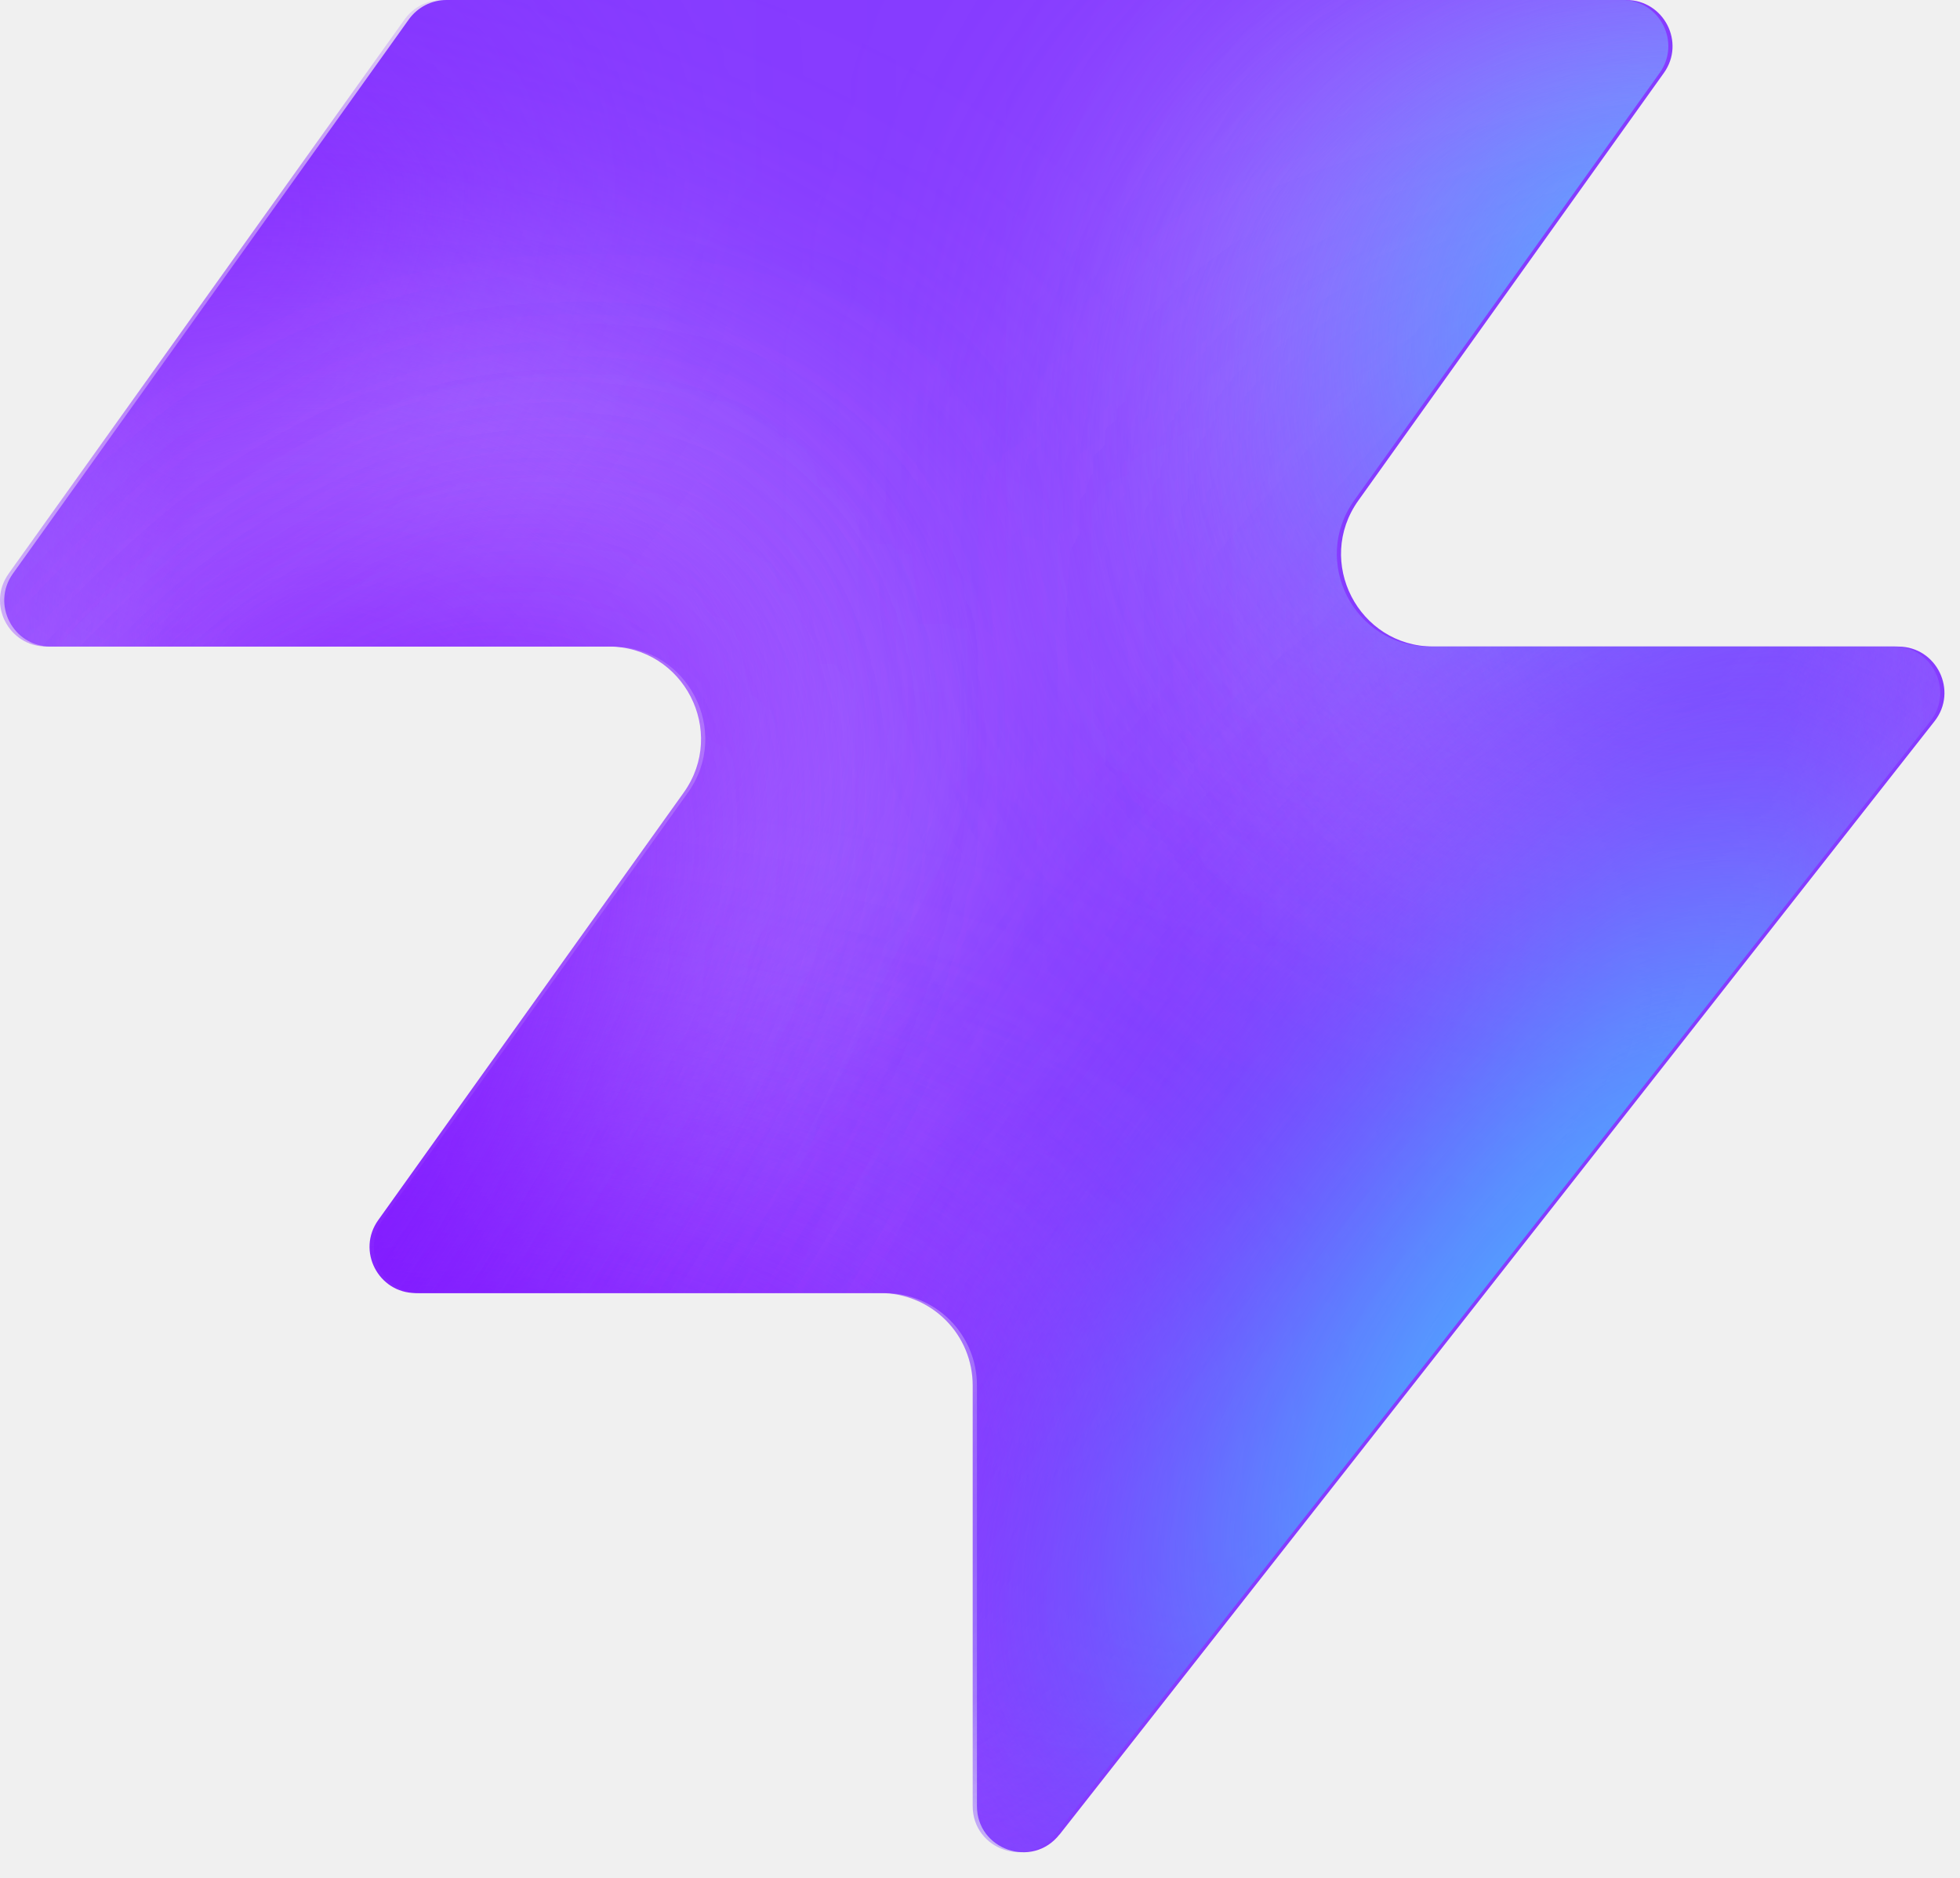
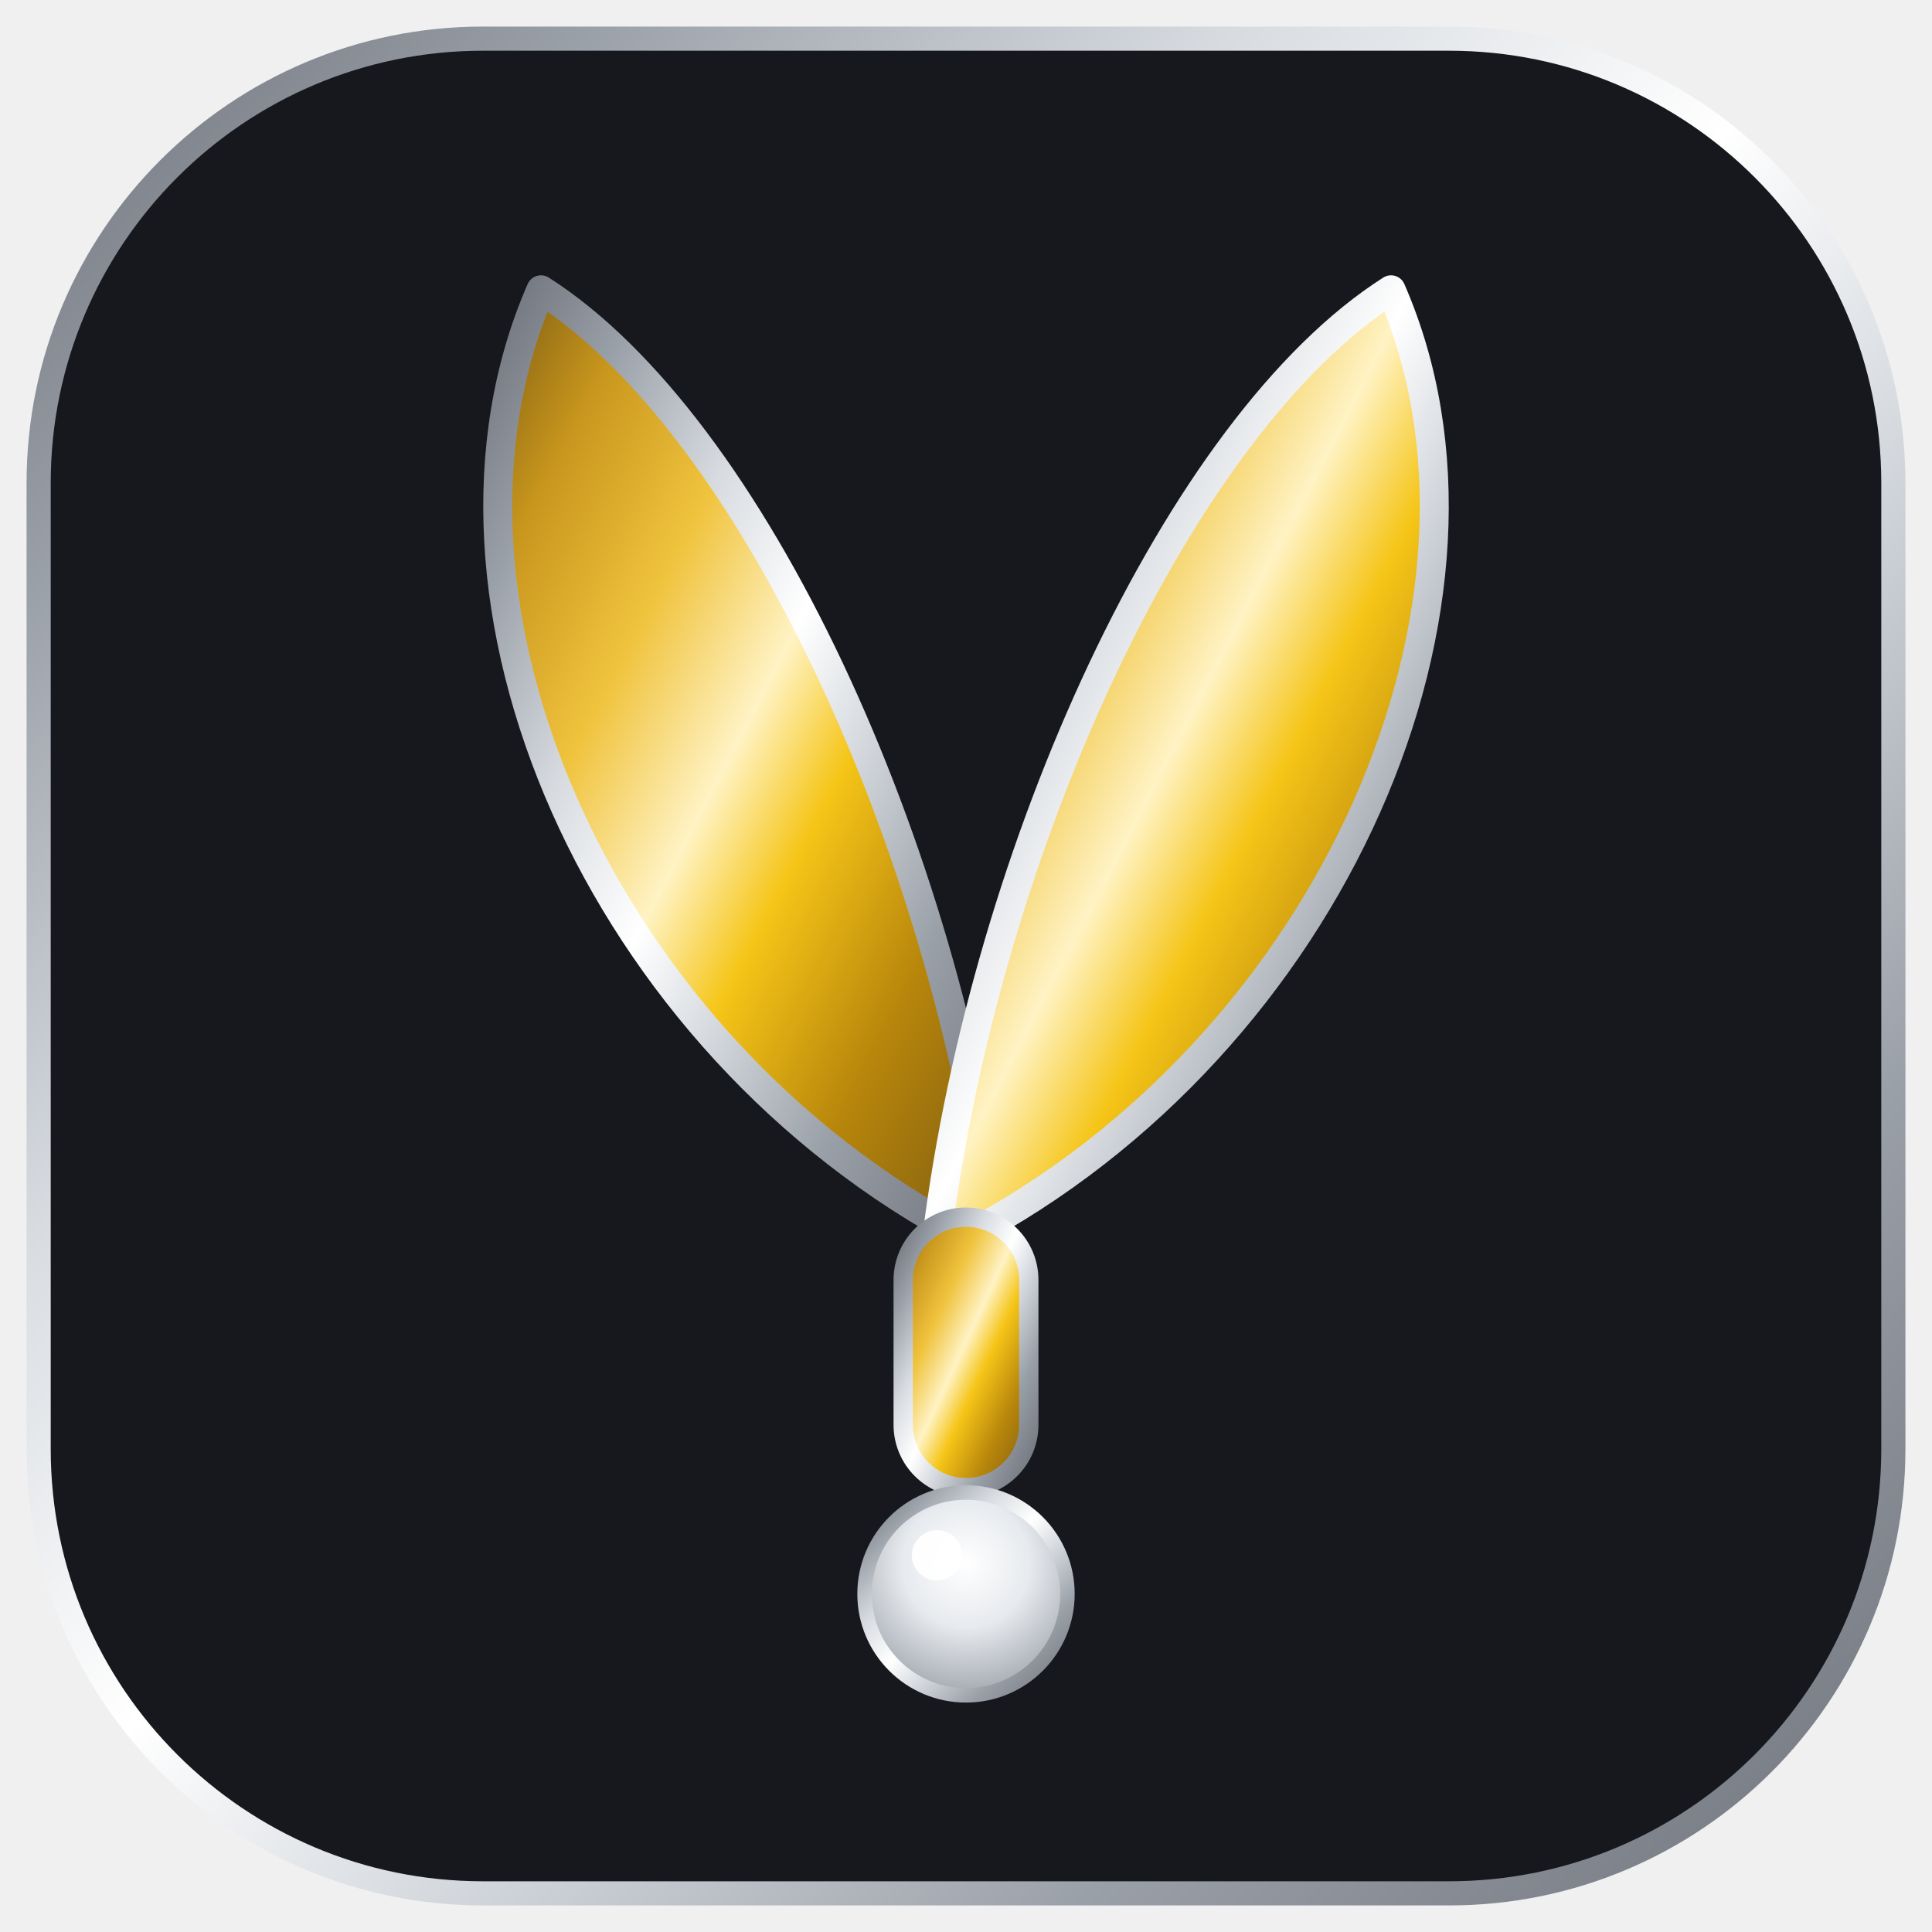
- <svg xmlns="http://www.w3.org/2000/svg" width="48" height="46" fill="none" viewBox="0 0 48 46">
-   <path fill="#863bff" d="M25.946 44.938c-.664.845-2.021.375-2.021-.698V33.937a2.26 2.26 0 0 0-2.262-2.262H10.287c-.92 0-1.456-1.04-.92-1.788l7.48-10.471c1.07-1.497 0-3.578-1.842-3.578H1.237c-.92 0-1.456-1.04-.92-1.788L10.013.474c.214-.297.556-.474.92-.474h28.894c.92 0 1.456 1.04.92 1.788l-7.48 10.471c-1.07 1.498 0 3.579 1.842 3.579h11.377c.943 0 1.473 1.088.89 1.83L25.947 44.94z" style="fill:#863bff;fill:color(display-p3 .525 .23 1);fill-opacity:1" />
-   <mask id="a" width="48" height="46" x="0" y="0" maskUnits="userSpaceOnUse" style="mask-type:alpha">
-     <path fill="#000" d="M25.842 44.938c-.664.844-2.021.375-2.021-.698V33.937a2.26 2.26 0 0 0-2.262-2.262H10.183c-.92 0-1.456-1.04-.92-1.788l7.48-10.471c1.07-1.498 0-3.579-1.842-3.579H1.133c-.92 0-1.456-1.04-.92-1.787L9.91.473c.214-.297.556-.474.92-.474h28.894c.92 0 1.456 1.04.92 1.788l-7.48 10.471c-1.07 1.498 0 3.578 1.842 3.578h11.377c.943 0 1.473 1.088.89 1.832L25.843 44.94z" style="fill:#000;fill-opacity:1" />
-   </mask>
-   <g mask="url(#a)">
-     <g filter="url(#b)">
-       <ellipse cx="5.508" cy="14.704" fill="#ede6ff" rx="5.508" ry="14.704" style="fill:#ede6ff;fill:color(display-p3 .927 .903 1);fill-opacity:1" transform="matrix(.00324 1 1 -.00324 -4.47 31.516)" />
-     </g>
-     <g filter="url(#c)">
-       <ellipse cx="10.399" cy="29.851" fill="#ede6ff" rx="10.399" ry="29.851" style="fill:#ede6ff;fill:color(display-p3 .927 .903 1);fill-opacity:1" transform="matrix(.00324 1 1 -.00324 -39.328 7.883)" />
-     </g>
-     <g filter="url(#d)">
-       <ellipse cx="5.508" cy="30.487" fill="#7e14ff" rx="5.508" ry="30.487" style="fill:#7e14ff;fill:color(display-p3 .492 .077 1);fill-opacity:1" transform="rotate(89.814 -25.913 -14.639)scale(1 -1)" />
-     </g>
-     <g filter="url(#e)">
-       <ellipse cx="5.508" cy="30.599" fill="#7e14ff" rx="5.508" ry="30.599" style="fill:#7e14ff;fill:color(display-p3 .492 .077 1);fill-opacity:1" transform="rotate(89.814 -32.644 -3.334)scale(1 -1)" />
-     </g>
-     <g filter="url(#f)">
-       <ellipse cx="5.508" cy="30.599" fill="#7e14ff" rx="5.508" ry="30.599" style="fill:#7e14ff;fill:color(display-p3 .492 .077 1);fill-opacity:1" transform="matrix(.00324 1 1 -.00324 -34.34 30.47)" />
-     </g>
-     <g filter="url(#g)">
-       <ellipse cx="14.072" cy="22.078" fill="#ede6ff" rx="14.072" ry="22.078" style="fill:#ede6ff;fill:color(display-p3 .927 .903 1);fill-opacity:1" transform="rotate(93.35 24.506 48.493)scale(-1 1)" />
-     </g>
-     <g filter="url(#h)">
-       <ellipse cx="3.47" cy="21.501" fill="#7e14ff" rx="3.47" ry="21.501" style="fill:#7e14ff;fill:color(display-p3 .492 .077 1);fill-opacity:1" transform="rotate(89.009 28.708 47.59)scale(-1 1)" />
-     </g>
-     <g filter="url(#i)">
-       <ellipse cx="3.47" cy="21.501" fill="#7e14ff" rx="3.47" ry="21.501" style="fill:#7e14ff;fill:color(display-p3 .492 .077 1);fill-opacity:1" transform="rotate(89.009 28.708 47.59)scale(-1 1)" />
-     </g>
-     <g filter="url(#j)">
-       <ellipse cx=".387" cy="8.972" fill="#7e14ff" rx="4.407" ry="29.108" style="fill:#7e14ff;fill:color(display-p3 .492 .077 1);fill-opacity:1" transform="rotate(39.51 .387 8.972)" />
-     </g>
-     <g filter="url(#k)">
-       <ellipse cx="47.523" cy="-6.092" fill="#7e14ff" rx="4.407" ry="29.108" style="fill:#7e14ff;fill:color(display-p3 .492 .077 1);fill-opacity:1" transform="rotate(37.892 47.523 -6.092)" />
-     </g>
-     <g filter="url(#l)">
-       <ellipse cx="41.412" cy="6.333" fill="#47bfff" rx="5.971" ry="9.665" style="fill:#47bfff;fill:color(display-p3 .28 .748 1);fill-opacity:1" transform="rotate(37.892 41.412 6.333)" />
-     </g>
-     <g filter="url(#m)">
-       <ellipse cx="-1.879" cy="38.332" fill="#7e14ff" rx="4.407" ry="29.108" style="fill:#7e14ff;fill:color(display-p3 .492 .077 1);fill-opacity:1" transform="rotate(37.892 -1.88 38.332)" />
-     </g>
-     <g filter="url(#n)">
-       <ellipse cx="-1.879" cy="38.332" fill="#7e14ff" rx="4.407" ry="29.108" style="fill:#7e14ff;fill:color(display-p3 .492 .077 1);fill-opacity:1" transform="rotate(37.892 -1.88 38.332)" />
-     </g>
-     <g filter="url(#o)">
-       <ellipse cx="35.651" cy="29.907" fill="#7e14ff" rx="4.407" ry="29.108" style="fill:#7e14ff;fill:color(display-p3 .492 .077 1);fill-opacity:1" transform="rotate(37.892 35.651 29.907)" />
-     </g>
-     <g filter="url(#p)">
-       <ellipse cx="38.418" cy="32.4" fill="#47bfff" rx="5.971" ry="15.297" style="fill:#47bfff;fill:color(display-p3 .28 .748 1);fill-opacity:1" transform="rotate(37.892 38.418 32.4)" />
-     </g>
+ <svg xmlns="http://www.w3.org/2000/svg" width="200" height="200" viewBox="0 0 200 200">
+   <defs>
+     <linearGradient id="gold" x1="0%" y1="0%" x2="100%" y2="100%">
+       <stop offset="0%" stop-color="#7A5A12" />
+       <stop offset="15%" stop-color="#C8961D" />
+       <stop offset="32%" stop-color="#F0C33D" />
+       <stop offset="48%" stop-color="#FFF3C4" />
+       <stop offset="60%" stop-color="#F5C518" />
+       <stop offset="78%" stop-color="#B8860B" />
+       <stop offset="100%" stop-color="#7A5A12" />
+     </linearGradient>
+     <linearGradient id="silver" x1="0%" y1="0%" x2="100%" y2="100%">
+       <stop offset="0%" stop-color="#6E727A" />
+       <stop offset="15%" stop-color="#9AA0A8" />
+       <stop offset="32%" stop-color="#D7DBE0" />
+       <stop offset="48%" stop-color="#FFFFFF" />
+       <stop offset="60%" stop-color="#D7DBE0" />
+       <stop offset="78%" stop-color="#9AA0A8" />
+       <stop offset="100%" stop-color="#6E727A" />
+     </linearGradient>
+     <linearGradient id="silverText" x1="0%" y1="0%" x2="0%" y2="100%">
+       <stop offset="0%" stop-color="#F4F6F8" />
+       <stop offset="50%" stop-color="#C7CCD2" />
+       <stop offset="100%" stop-color="#8B9198" />
+     </linearGradient>
+     <linearGradient id="goldText" x1="0%" y1="0%" x2="0%" y2="100%">
+       <stop offset="0%" stop-color="#FCE9A8" />
+       <stop offset="50%" stop-color="#F0C33D" />
+       <stop offset="100%" stop-color="#B8860B" />
+     </linearGradient>
+     <radialGradient id="sparkle" cx="50%" cy="35%" r="70%">
+       <stop offset="0%" stop-color="#FFFFFF" />
+       <stop offset="45%" stop-color="#E7EAEE" />
+       <stop offset="100%" stop-color="#9AA0A8" />
+     </radialGradient>
+     <radialGradient id="creamVignette" cx="30%" cy="20%" r="80%">
+       <stop offset="0%" stop-color="#FFFFFF" stop-opacity="0.9" />
+       <stop offset="100%" stop-color="#FFFFFF" stop-opacity="0" />
+     </radialGradient>
+   </defs>
+   <rect x="4" y="4" width="192" height="192" rx="46" fill="#17181D" stroke="url(#silver)" stroke-width="2.5" />
+   <g transform="translate(100,100) scale(1.0) translate(-100,-100)">
+     <path d="M100 128 C 62 108, 42 62, 56 30 C 78 44, 98 88, 103 128 Z" fill="url(#gold)" stroke="url(#silver)" stroke-width="3" stroke-linejoin="round" />
+     <path d="M100 128 C 138 108, 158 62, 144 30 C 122 44, 102 88, 97 128 Z" fill="url(#gold)" stroke="url(#silver)" stroke-width="3" stroke-linejoin="round" />
+     <rect x="93.5" y="126" width="13" height="28" rx="6.5" fill="url(#gold)" stroke="url(#silver)" stroke-width="2" />
+     <circle cx="100" cy="165" r="10.5" fill="url(#sparkle)" stroke="url(#silver)" stroke-width="1.5" />
+     <circle cx="97" cy="161" r="2.6" fill="#FFFFFF" opacity="0.95" />
  </g>
-   <defs>
-     <filter id="b" width="60.045" height="41.654" x="-19.77" y="16.149" color-interpolation-filters="sRGB" filterUnits="userSpaceOnUse">
-       <feFlood flood-opacity="0" result="BackgroundImageFix" />
-       <feBlend in="SourceGraphic" in2="BackgroundImageFix" result="shape" />
-       <feGaussianBlur result="effect1_foregroundBlur_2002_17158" stdDeviation="7.659" />
-     </filter>
-     <filter id="c" width="90.34" height="51.437" x="-54.613" y="-7.533" color-interpolation-filters="sRGB" filterUnits="userSpaceOnUse">
-       <feFlood flood-opacity="0" result="BackgroundImageFix" />
-       <feBlend in="SourceGraphic" in2="BackgroundImageFix" result="shape" />
-       <feGaussianBlur result="effect1_foregroundBlur_2002_17158" stdDeviation="7.659" />
-     </filter>
-     <filter id="d" width="79.355" height="29.4" x="-49.64" y="2.03" color-interpolation-filters="sRGB" filterUnits="userSpaceOnUse">
-       <feFlood flood-opacity="0" result="BackgroundImageFix" />
-       <feBlend in="SourceGraphic" in2="BackgroundImageFix" result="shape" />
-       <feGaussianBlur result="effect1_foregroundBlur_2002_17158" stdDeviation="4.596" />
-     </filter>
-     <filter id="e" width="79.579" height="29.4" x="-45.045" y="20.029" color-interpolation-filters="sRGB" filterUnits="userSpaceOnUse">
-       <feFlood flood-opacity="0" result="BackgroundImageFix" />
-       <feBlend in="SourceGraphic" in2="BackgroundImageFix" result="shape" />
-       <feGaussianBlur result="effect1_foregroundBlur_2002_17158" stdDeviation="4.596" />
-     </filter>
-     <filter id="f" width="79.579" height="29.4" x="-43.513" y="21.178" color-interpolation-filters="sRGB" filterUnits="userSpaceOnUse">
-       <feFlood flood-opacity="0" result="BackgroundImageFix" />
-       <feBlend in="SourceGraphic" in2="BackgroundImageFix" result="shape" />
-       <feGaussianBlur result="effect1_foregroundBlur_2002_17158" stdDeviation="4.596" />
-     </filter>
-     <filter id="g" width="74.749" height="58.852" x="15.756" y="-17.901" color-interpolation-filters="sRGB" filterUnits="userSpaceOnUse">
-       <feFlood flood-opacity="0" result="BackgroundImageFix" />
-       <feBlend in="SourceGraphic" in2="BackgroundImageFix" result="shape" />
-       <feGaussianBlur result="effect1_foregroundBlur_2002_17158" stdDeviation="7.659" />
-     </filter>
-     <filter id="h" width="61.377" height="25.362" x="23.548" y="2.284" color-interpolation-filters="sRGB" filterUnits="userSpaceOnUse">
-       <feFlood flood-opacity="0" result="BackgroundImageFix" />
-       <feBlend in="SourceGraphic" in2="BackgroundImageFix" result="shape" />
-       <feGaussianBlur result="effect1_foregroundBlur_2002_17158" stdDeviation="4.596" />
-     </filter>
-     <filter id="i" width="61.377" height="25.362" x="23.548" y="2.284" color-interpolation-filters="sRGB" filterUnits="userSpaceOnUse">
-       <feFlood flood-opacity="0" result="BackgroundImageFix" />
-       <feBlend in="SourceGraphic" in2="BackgroundImageFix" result="shape" />
-       <feGaussianBlur result="effect1_foregroundBlur_2002_17158" stdDeviation="4.596" />
-     </filter>
-     <filter id="j" width="56.045" height="63.649" x="-27.636" y="-22.853" color-interpolation-filters="sRGB" filterUnits="userSpaceOnUse">
-       <feFlood flood-opacity="0" result="BackgroundImageFix" />
-       <feBlend in="SourceGraphic" in2="BackgroundImageFix" result="shape" />
-       <feGaussianBlur result="effect1_foregroundBlur_2002_17158" stdDeviation="4.596" />
-     </filter>
-     <filter id="k" width="54.814" height="64.646" x="20.116" y="-38.415" color-interpolation-filters="sRGB" filterUnits="userSpaceOnUse">
-       <feFlood flood-opacity="0" result="BackgroundImageFix" />
-       <feBlend in="SourceGraphic" in2="BackgroundImageFix" result="shape" />
-       <feGaussianBlur result="effect1_foregroundBlur_2002_17158" stdDeviation="4.596" />
-     </filter>
-     <filter id="l" width="33.541" height="35.313" x="24.641" y="-11.323" color-interpolation-filters="sRGB" filterUnits="userSpaceOnUse">
-       <feFlood flood-opacity="0" result="BackgroundImageFix" />
-       <feBlend in="SourceGraphic" in2="BackgroundImageFix" result="shape" />
-       <feGaussianBlur result="effect1_foregroundBlur_2002_17158" stdDeviation="4.596" />
-     </filter>
-     <filter id="m" width="54.814" height="64.646" x="-29.286" y="6.009" color-interpolation-filters="sRGB" filterUnits="userSpaceOnUse">
-       <feFlood flood-opacity="0" result="BackgroundImageFix" />
-       <feBlend in="SourceGraphic" in2="BackgroundImageFix" result="shape" />
-       <feGaussianBlur result="effect1_foregroundBlur_2002_17158" stdDeviation="4.596" />
-     </filter>
-     <filter id="n" width="54.814" height="64.646" x="-29.286" y="6.009" color-interpolation-filters="sRGB" filterUnits="userSpaceOnUse">
-       <feFlood flood-opacity="0" result="BackgroundImageFix" />
-       <feBlend in="SourceGraphic" in2="BackgroundImageFix" result="shape" />
-       <feGaussianBlur result="effect1_foregroundBlur_2002_17158" stdDeviation="4.596" />
-     </filter>
-     <filter id="o" width="54.814" height="64.646" x="8.244" y="-2.416" color-interpolation-filters="sRGB" filterUnits="userSpaceOnUse">
-       <feFlood flood-opacity="0" result="BackgroundImageFix" />
-       <feBlend in="SourceGraphic" in2="BackgroundImageFix" result="shape" />
-       <feGaussianBlur result="effect1_foregroundBlur_2002_17158" stdDeviation="4.596" />
-     </filter>
-     <filter id="p" width="39.409" height="43.623" x="18.713" y="10.588" color-interpolation-filters="sRGB" filterUnits="userSpaceOnUse">
-       <feFlood flood-opacity="0" result="BackgroundImageFix" />
-       <feBlend in="SourceGraphic" in2="BackgroundImageFix" result="shape" />
-       <feGaussianBlur result="effect1_foregroundBlur_2002_17158" stdDeviation="4.596" />
-     </filter>
-   </defs>
</svg>
